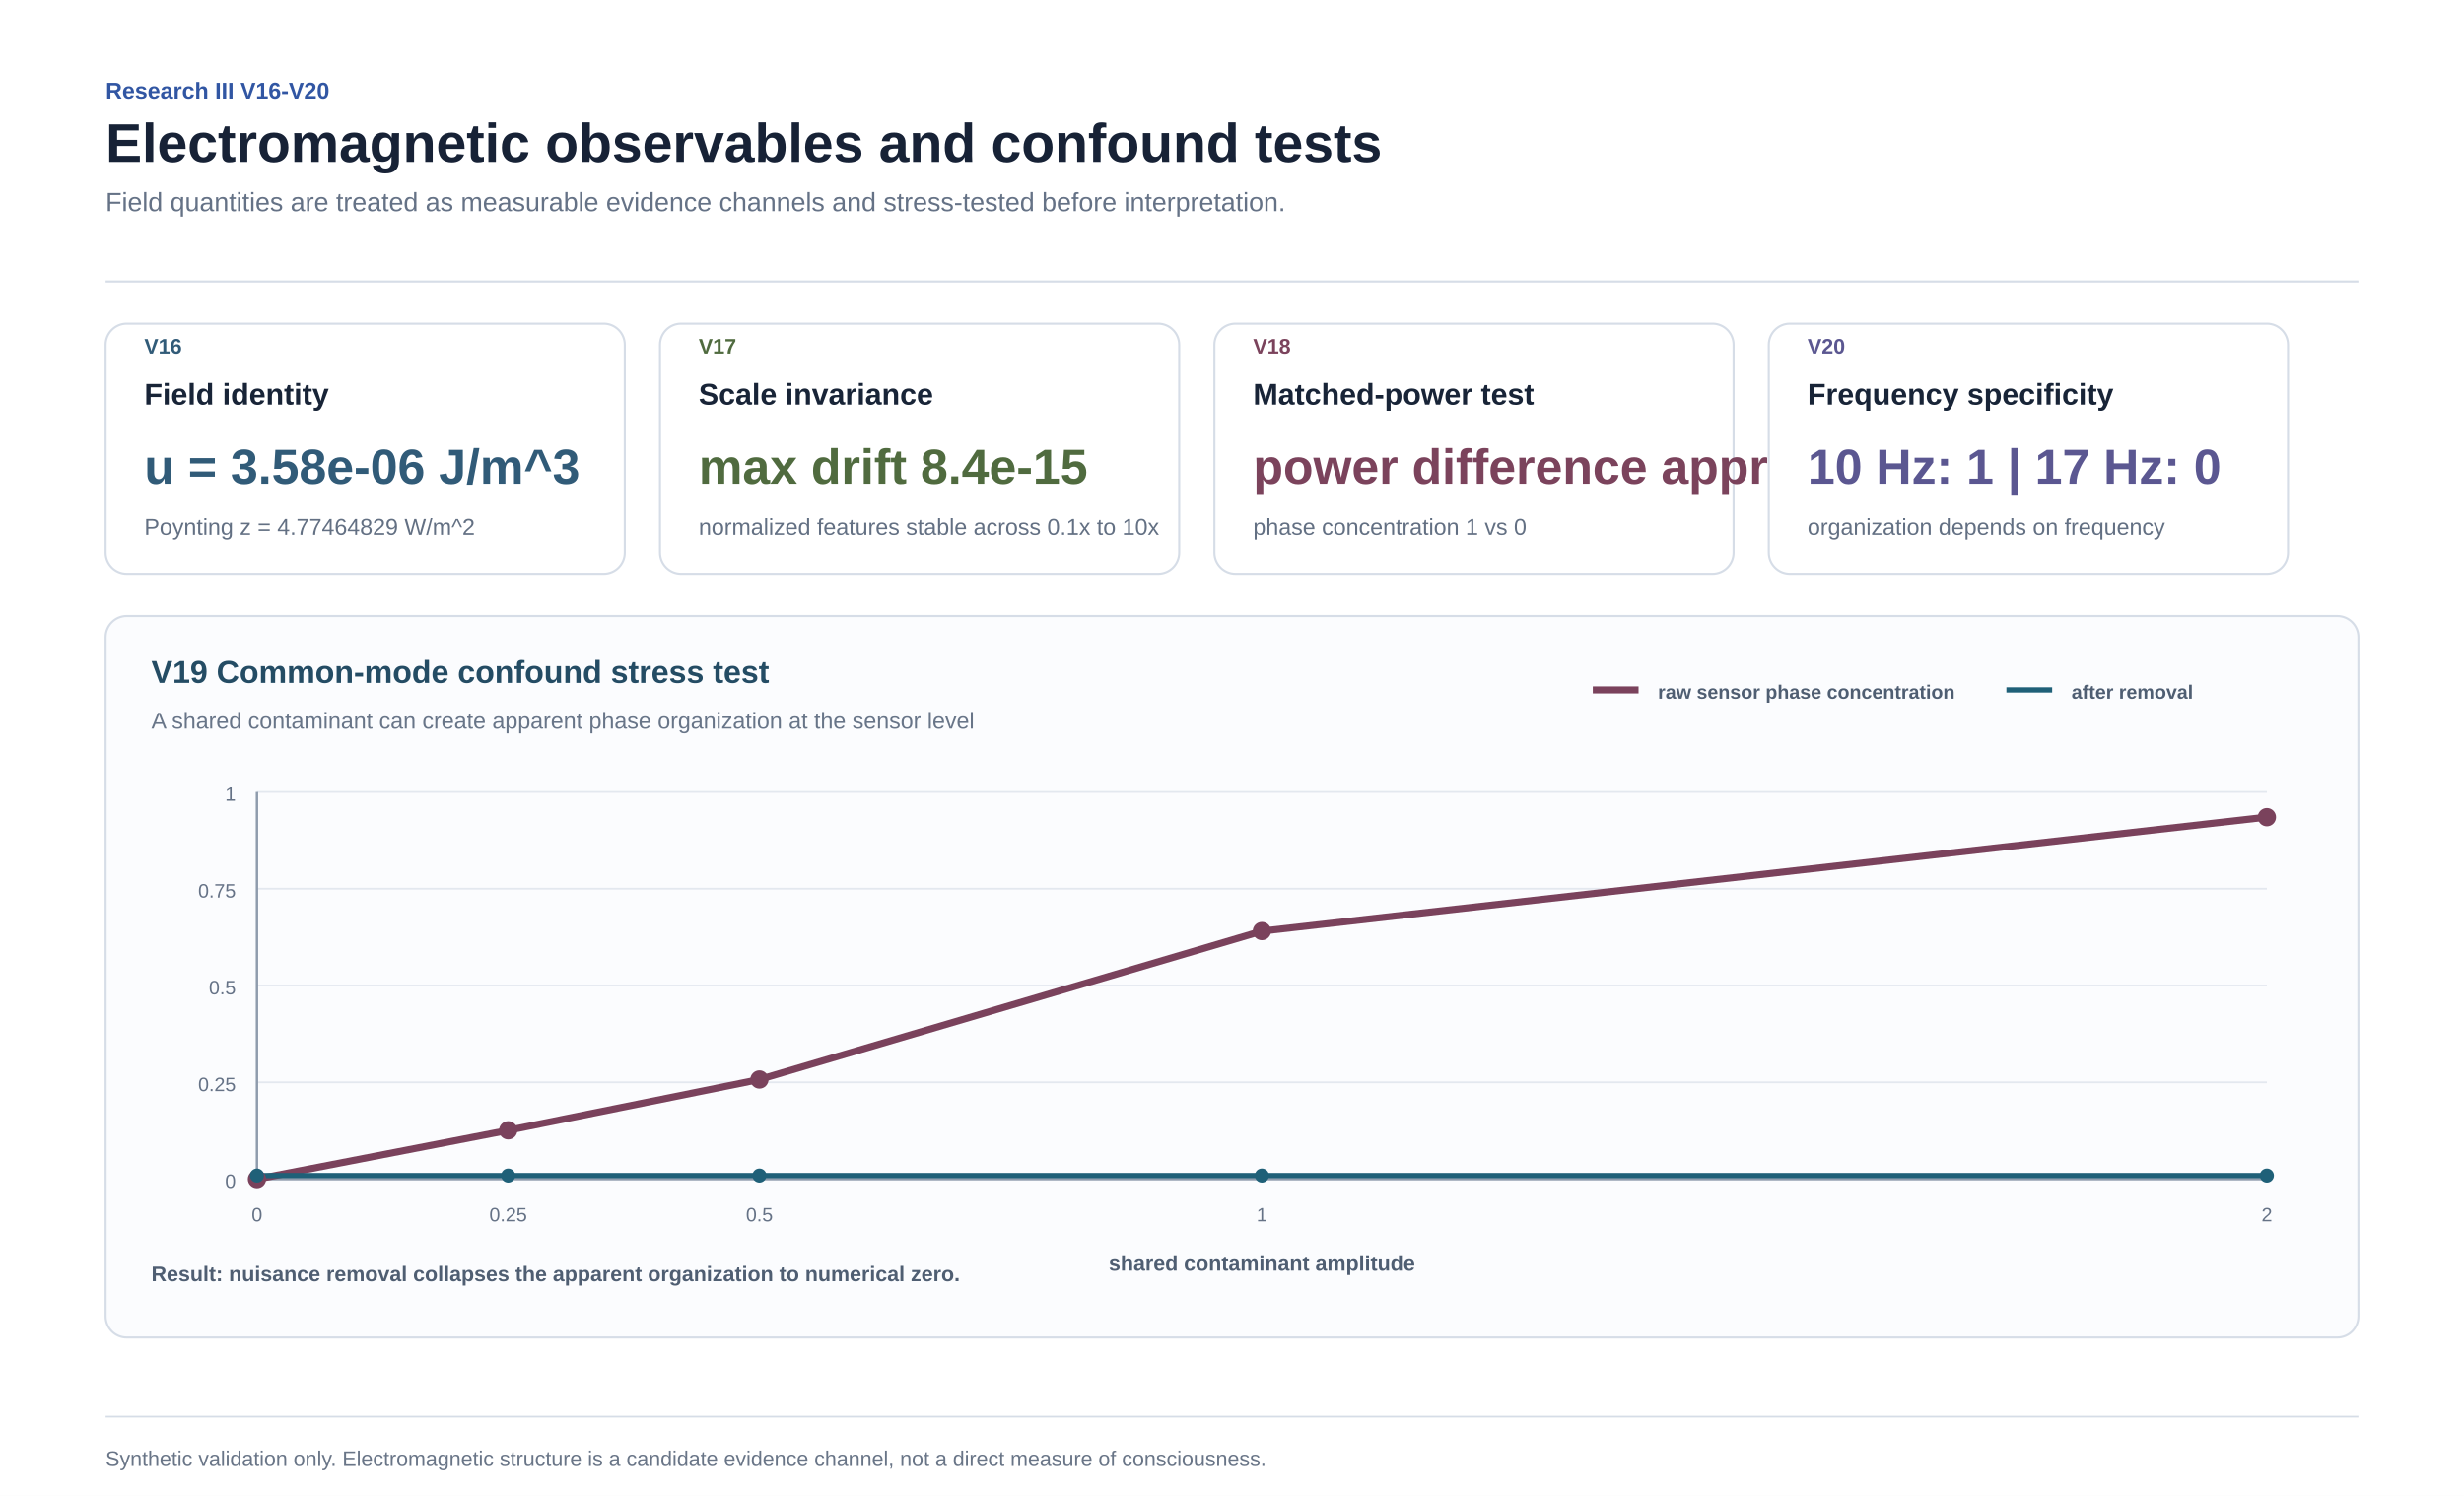
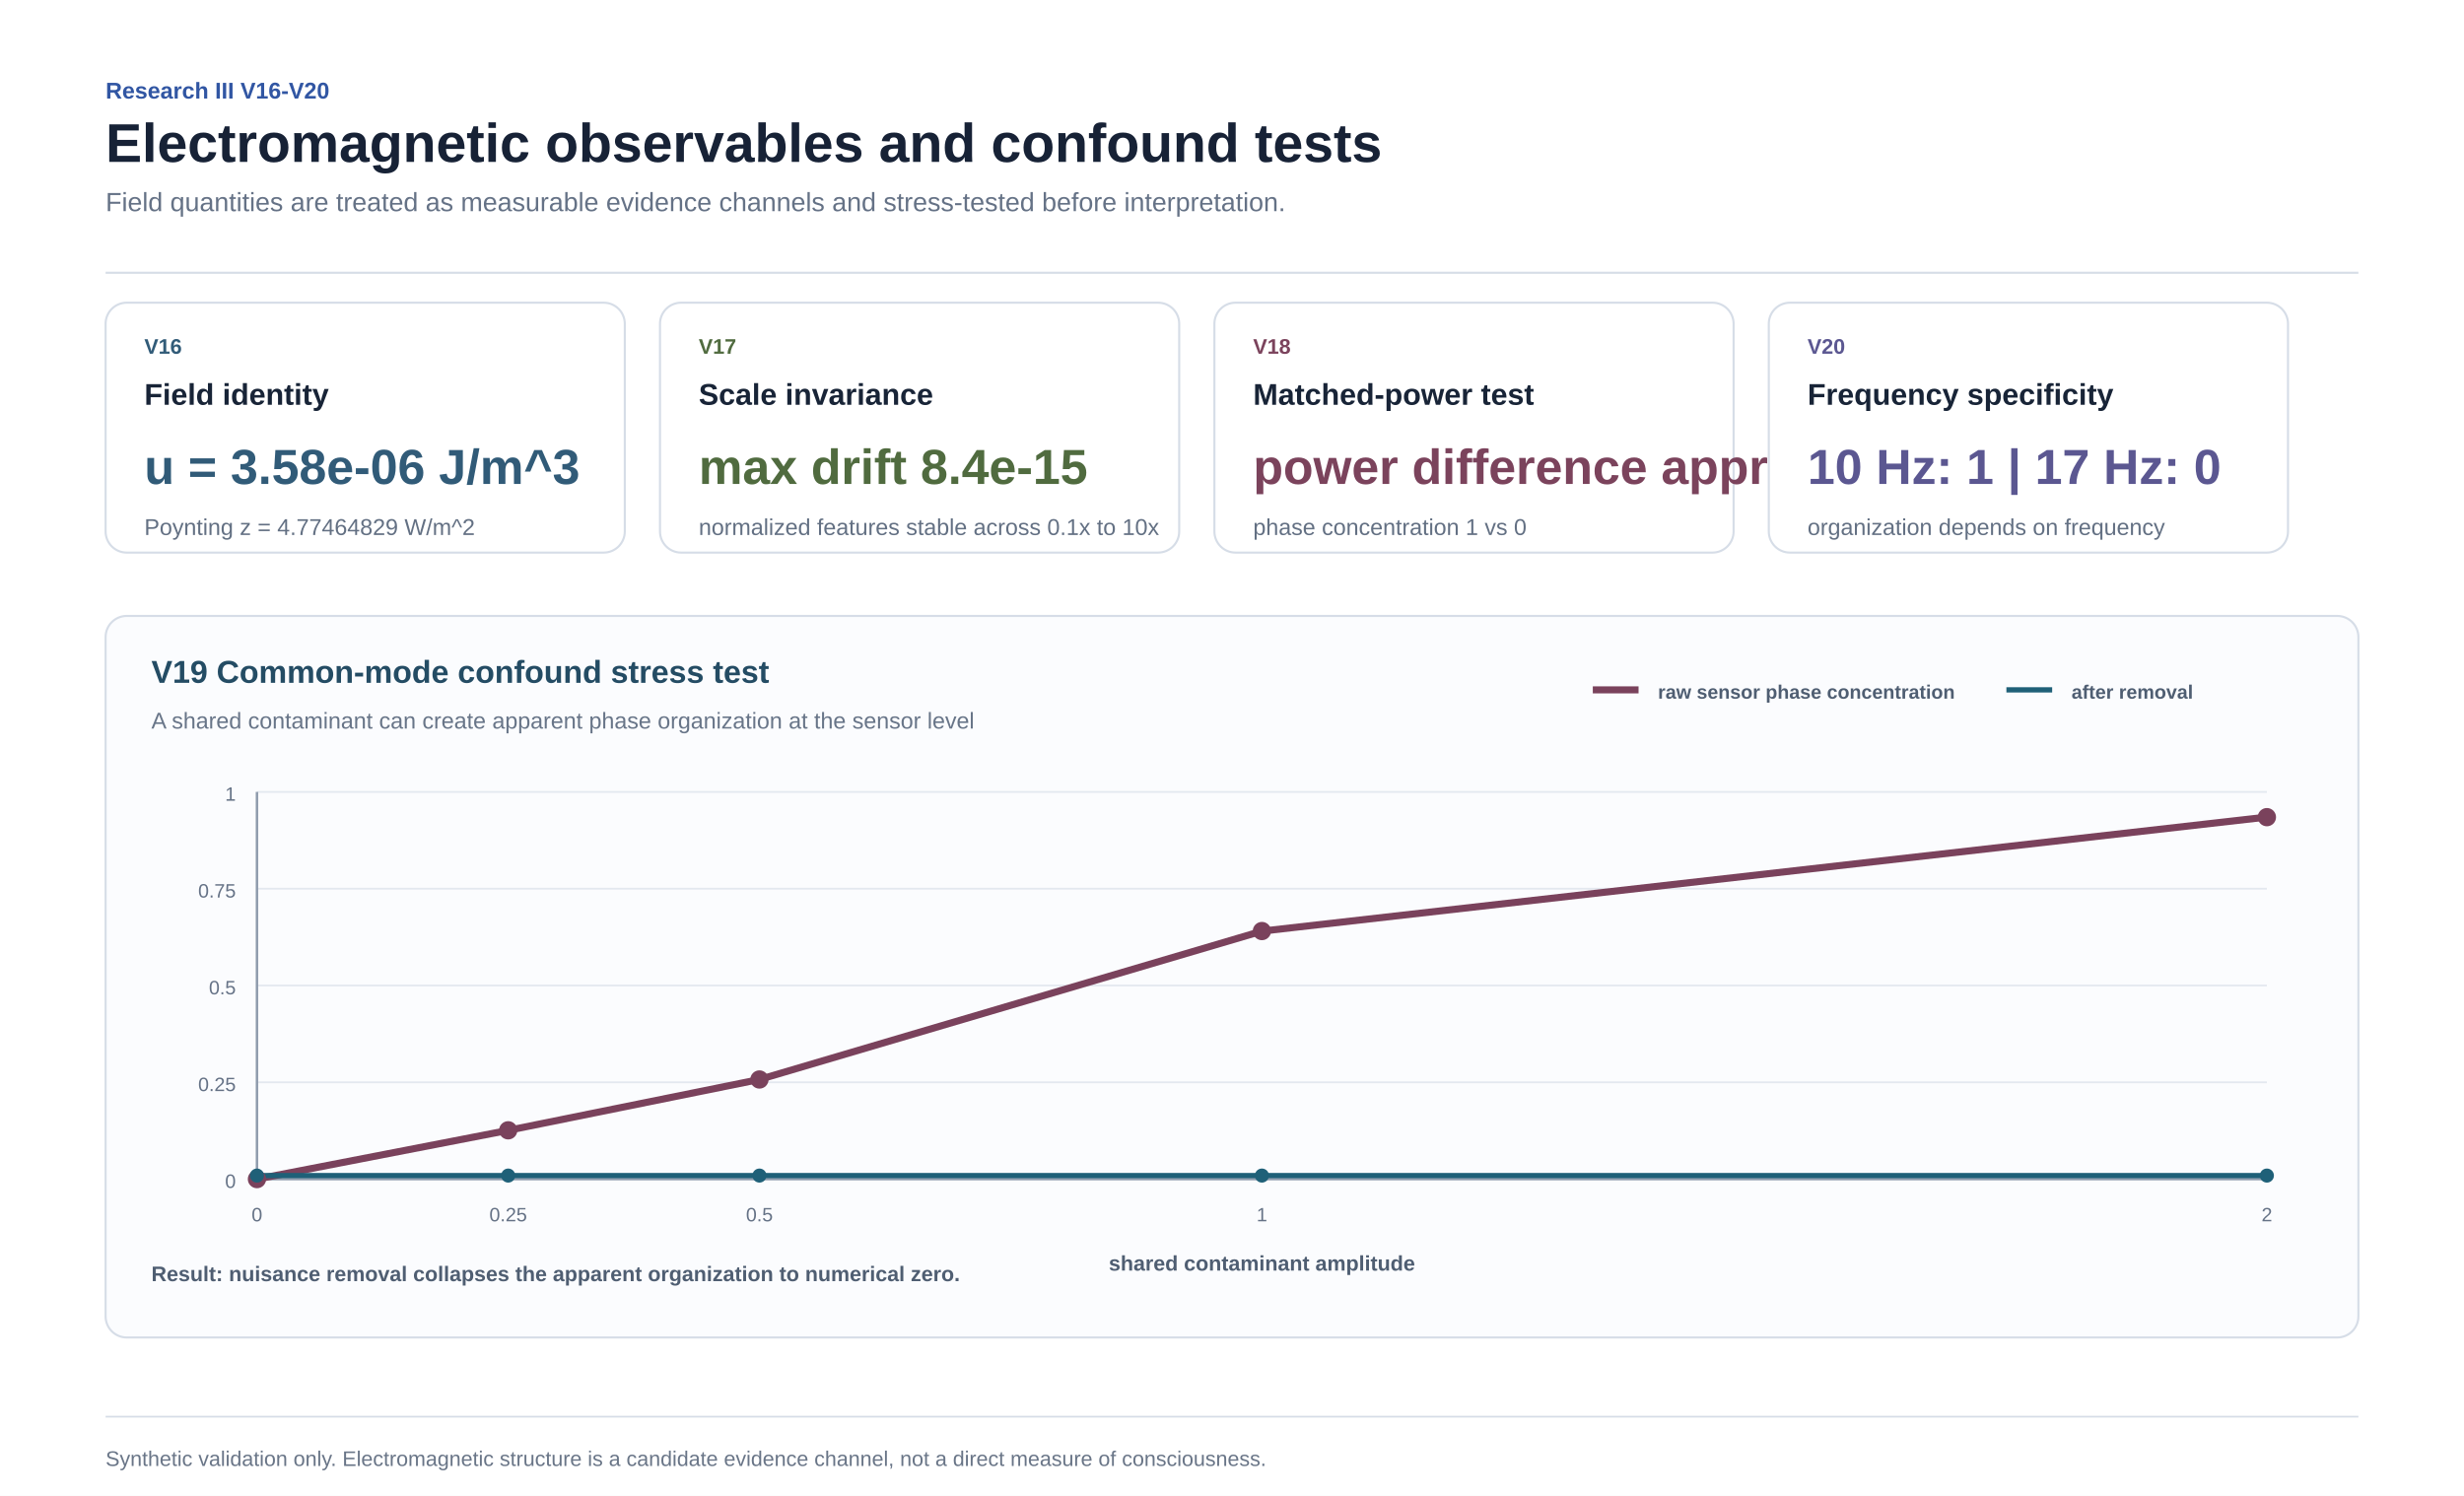
<svg xmlns="http://www.w3.org/2000/svg" width="1400" height="850" viewBox="0 0 1400 850">
  <rect x="0" y="0" width="1400" height="850" rx="0" fill="#ffffff" stroke="none" stroke-width="0" />
  <text x="60" y="56" text-anchor="start" font-family="Arial, Helvetica, sans-serif" font-size="13" font-weight="700" fill="#3156a3">Research III V16-V20</text>
  <text x="60" y="92" text-anchor="start" font-family="Arial, Helvetica, sans-serif" font-size="31" font-weight="700" fill="#172236">Electromagnetic observables and confound tests</text>
  <text x="60" y="120" text-anchor="start" font-family="Arial, Helvetica, sans-serif" font-size="15" font-weight="400" fill="#657286">Field quantities are treated as measurable evidence channels and stress-tested before interpretation.</text>
-   <line x1="60" y1="160" x2="1340" y2="160" stroke="#d6dde7" stroke-width="1.2" />
-   <rect x="60" y="184" width="295" height="142" rx="12" fill="#ffffff" stroke="#d6dde7" stroke-width="1.2" />
+   <line x1="60" y1="155" x2="1340" y2="155" stroke="#d6dde7" stroke-width="1.2" />
+   <rect x="60" y="172" width="295" height="142" rx="12" fill="#ffffff" stroke="#d6dde7" stroke-width="1.2" />
  <text x="82" y="201" text-anchor="start" font-family="Arial, Helvetica, sans-serif" font-size="12" font-weight="700" fill="#315b78">V16</text>
  <text x="82" y="230" text-anchor="start" font-family="Arial, Helvetica, sans-serif" font-size="17" font-weight="700" fill="#182437">Field identity</text>
  <text x="82" y="275" text-anchor="start" font-family="Arial, Helvetica, sans-serif" font-size="28" font-weight="700" fill="#315b78">u = 3.58e-06 J/m^3</text>
  <text x="82" y="304" text-anchor="start" font-family="Arial, Helvetica, sans-serif" font-size="13" font-weight="400" fill="#637083">Poynting z = 4.77464829 W/m^2</text>
-   <rect x="375" y="184" width="295" height="142" rx="12" fill="#ffffff" stroke="#d6dde7" stroke-width="1.2" />
+   <rect x="375" y="172" width="295" height="142" rx="12" fill="#ffffff" stroke="#d6dde7" stroke-width="1.2" />
  <text x="397" y="201" text-anchor="start" font-family="Arial, Helvetica, sans-serif" font-size="12" font-weight="700" fill="#506b3f">V17</text>
  <text x="397" y="230" text-anchor="start" font-family="Arial, Helvetica, sans-serif" font-size="17" font-weight="700" fill="#182437">Scale invariance</text>
  <text x="397" y="275" text-anchor="start" font-family="Arial, Helvetica, sans-serif" font-size="28" font-weight="700" fill="#506b3f">max drift 8.4e-15</text>
  <text x="397" y="304" text-anchor="start" font-family="Arial, Helvetica, sans-serif" font-size="13" font-weight="400" fill="#637083">normalized features stable across 0.1x to 10x</text>
-   <rect x="690" y="184" width="295" height="142" rx="12" fill="#ffffff" stroke="#d6dde7" stroke-width="1.2" />
+   <rect x="690" y="172" width="295" height="142" rx="12" fill="#ffffff" stroke="#d6dde7" stroke-width="1.2" />
  <text x="712" y="201" text-anchor="start" font-family="Arial, Helvetica, sans-serif" font-size="12" font-weight="700" fill="#7b435c">V18</text>
  <text x="712" y="230" text-anchor="start" font-family="Arial, Helvetica, sans-serif" font-size="17" font-weight="700" fill="#182437">Matched-power test</text>
  <text x="712" y="275" text-anchor="start" font-family="Arial, Helvetica, sans-serif" font-size="28" font-weight="700" fill="#7b435c">power difference approx 0</text>
  <text x="712" y="304" text-anchor="start" font-family="Arial, Helvetica, sans-serif" font-size="13" font-weight="400" fill="#637083">phase concentration 1 vs 0</text>
-   <rect x="1005" y="184" width="295" height="142" rx="12" fill="#ffffff" stroke="#d6dde7" stroke-width="1.2" />
+   <rect x="1005" y="172" width="295" height="142" rx="12" fill="#ffffff" stroke="#d6dde7" stroke-width="1.2" />
  <text x="1027" y="201" text-anchor="start" font-family="Arial, Helvetica, sans-serif" font-size="12" font-weight="700" fill="#5b5791">V20</text>
  <text x="1027" y="230" text-anchor="start" font-family="Arial, Helvetica, sans-serif" font-size="17" font-weight="700" fill="#182437">Frequency specificity</text>
  <text x="1027" y="275" text-anchor="start" font-family="Arial, Helvetica, sans-serif" font-size="28" font-weight="700" fill="#5b5791">10 Hz: 1 | 17 Hz: 0</text>
  <text x="1027" y="304" text-anchor="start" font-family="Arial, Helvetica, sans-serif" font-size="13" font-weight="400" fill="#637083">organization depends on frequency</text>
  <rect x="60" y="350" width="1280" height="410" rx="12" fill="#fbfcfe" stroke="#d6dde7" stroke-width="1.2" />
  <text x="86" y="388" text-anchor="start" font-family="Arial, Helvetica, sans-serif" font-size="18" font-weight="700" fill="#244c64">V19  Common-mode confound stress test</text>
  <text x="86" y="414" text-anchor="start" font-family="Arial, Helvetica, sans-serif" font-size="13" font-weight="400" fill="#687588">A shared contaminant can create apparent phase organization at the sensor level</text>
  <line x1="146" y1="670" x2="1288" y2="670" stroke="#e3e8ef" stroke-width="1" />
  <text x="134" y="675" text-anchor="end" font-family="Arial, Helvetica, sans-serif" font-size="11" font-weight="400" fill="#657286">0</text>
  <line x1="146" y1="615" x2="1288" y2="615" stroke="#e3e8ef" stroke-width="1" />
  <text x="134" y="620" text-anchor="end" font-family="Arial, Helvetica, sans-serif" font-size="11" font-weight="400" fill="#657286">0.25</text>
  <line x1="146" y1="560" x2="1288" y2="560" stroke="#e3e8ef" stroke-width="1" />
  <text x="134" y="565" text-anchor="end" font-family="Arial, Helvetica, sans-serif" font-size="11" font-weight="400" fill="#657286">0.5</text>
  <line x1="146" y1="505" x2="1288" y2="505" stroke="#e3e8ef" stroke-width="1" />
  <text x="134" y="510" text-anchor="end" font-family="Arial, Helvetica, sans-serif" font-size="11" font-weight="400" fill="#657286">0.75</text>
  <line x1="146" y1="450" x2="1288" y2="450" stroke="#e3e8ef" stroke-width="1" />
  <text x="134" y="455" text-anchor="end" font-family="Arial, Helvetica, sans-serif" font-size="11" font-weight="400" fill="#657286">1</text>
  <line x1="146" y1="450" x2="146" y2="670" stroke="#8f9cad" stroke-width="1.4" />
  <line x1="146" y1="670" x2="1288" y2="670" stroke="#8f9cad" stroke-width="1.4" />
  <polyline points="146.0,670.0 288.8,642.3 431.5,613.4 717.0,529.1 1288.0,464.3" fill="none" stroke="#7a425c" stroke-width="4" stroke-linecap="round" stroke-linejoin="round" />
  <polyline points="146.0,668.0 288.8,668.0 431.5,668.0 717.0,668.0 1288.0,668.0" fill="none" stroke="#1f6078" stroke-width="3" stroke-linecap="round" stroke-linejoin="round" />
  <circle cx="146" cy="670" r="5.2" fill="#7a425c" />
  <circle cx="288.75" cy="642.283" r="5.2" fill="#7a425c" />
  <circle cx="431.5" cy="613.406" r="5.2" fill="#7a425c" />
  <circle cx="717" cy="529.053" r="5.2" fill="#7a425c" />
  <circle cx="1288" cy="464.337" r="5.2" fill="#7a425c" />
  <circle cx="146" cy="668" r="4" fill="#1f6078" />
  <circle cx="288.75" cy="668" r="4" fill="#1f6078" />
  <circle cx="431.5" cy="668" r="4" fill="#1f6078" />
  <circle cx="717" cy="668" r="4" fill="#1f6078" />
  <circle cx="1288" cy="668" r="4" fill="#1f6078" />
  <text x="146" y="694" text-anchor="middle" font-family="Arial, Helvetica, sans-serif" font-size="11" font-weight="400" fill="#657286">0</text>
  <text x="288.75" y="694" text-anchor="middle" font-family="Arial, Helvetica, sans-serif" font-size="11" font-weight="400" fill="#657286">0.25</text>
  <text x="431.5" y="694" text-anchor="middle" font-family="Arial, Helvetica, sans-serif" font-size="11" font-weight="400" fill="#657286">0.5</text>
  <text x="717" y="694" text-anchor="middle" font-family="Arial, Helvetica, sans-serif" font-size="11" font-weight="400" fill="#657286">1</text>
  <text x="1288" y="694" text-anchor="middle" font-family="Arial, Helvetica, sans-serif" font-size="11" font-weight="400" fill="#657286">2</text>
  <text x="717" y="722" text-anchor="middle" font-family="Arial, Helvetica, sans-serif" font-size="12" font-weight="600" fill="#4f5e72">shared contaminant amplitude</text>
  <line x1="905" y1="392" x2="931" y2="392" stroke="#7a425c" stroke-width="4" />
  <text x="942" y="397" text-anchor="start" font-family="Arial, Helvetica, sans-serif" font-size="11" font-weight="600" fill="#4f5e72">raw sensor phase concentration</text>
  <line x1="1140" y1="392" x2="1166" y2="392" stroke="#1f6078" stroke-width="3" />
  <text x="1177" y="397" text-anchor="start" font-family="Arial, Helvetica, sans-serif" font-size="11" font-weight="600" fill="#4f5e72">after removal</text>
  <text x="86" y="728" text-anchor="start" font-family="Arial, Helvetica, sans-serif" font-size="12" font-weight="600" fill="#4f5e72">Result: nuisance removal collapses the apparent organization to numerical zero.</text>
  <line x1="60" y1="805" x2="1340" y2="805" stroke="#d6dde7" stroke-width="1" />
  <text x="60" y="833" text-anchor="start" font-family="Arial, Helvetica, sans-serif" font-size="12" font-weight="400" fill="#697587">Synthetic validation only. Electromagnetic structure is a candidate evidence channel, not a direct measure of consciousness.</text>
</svg>
